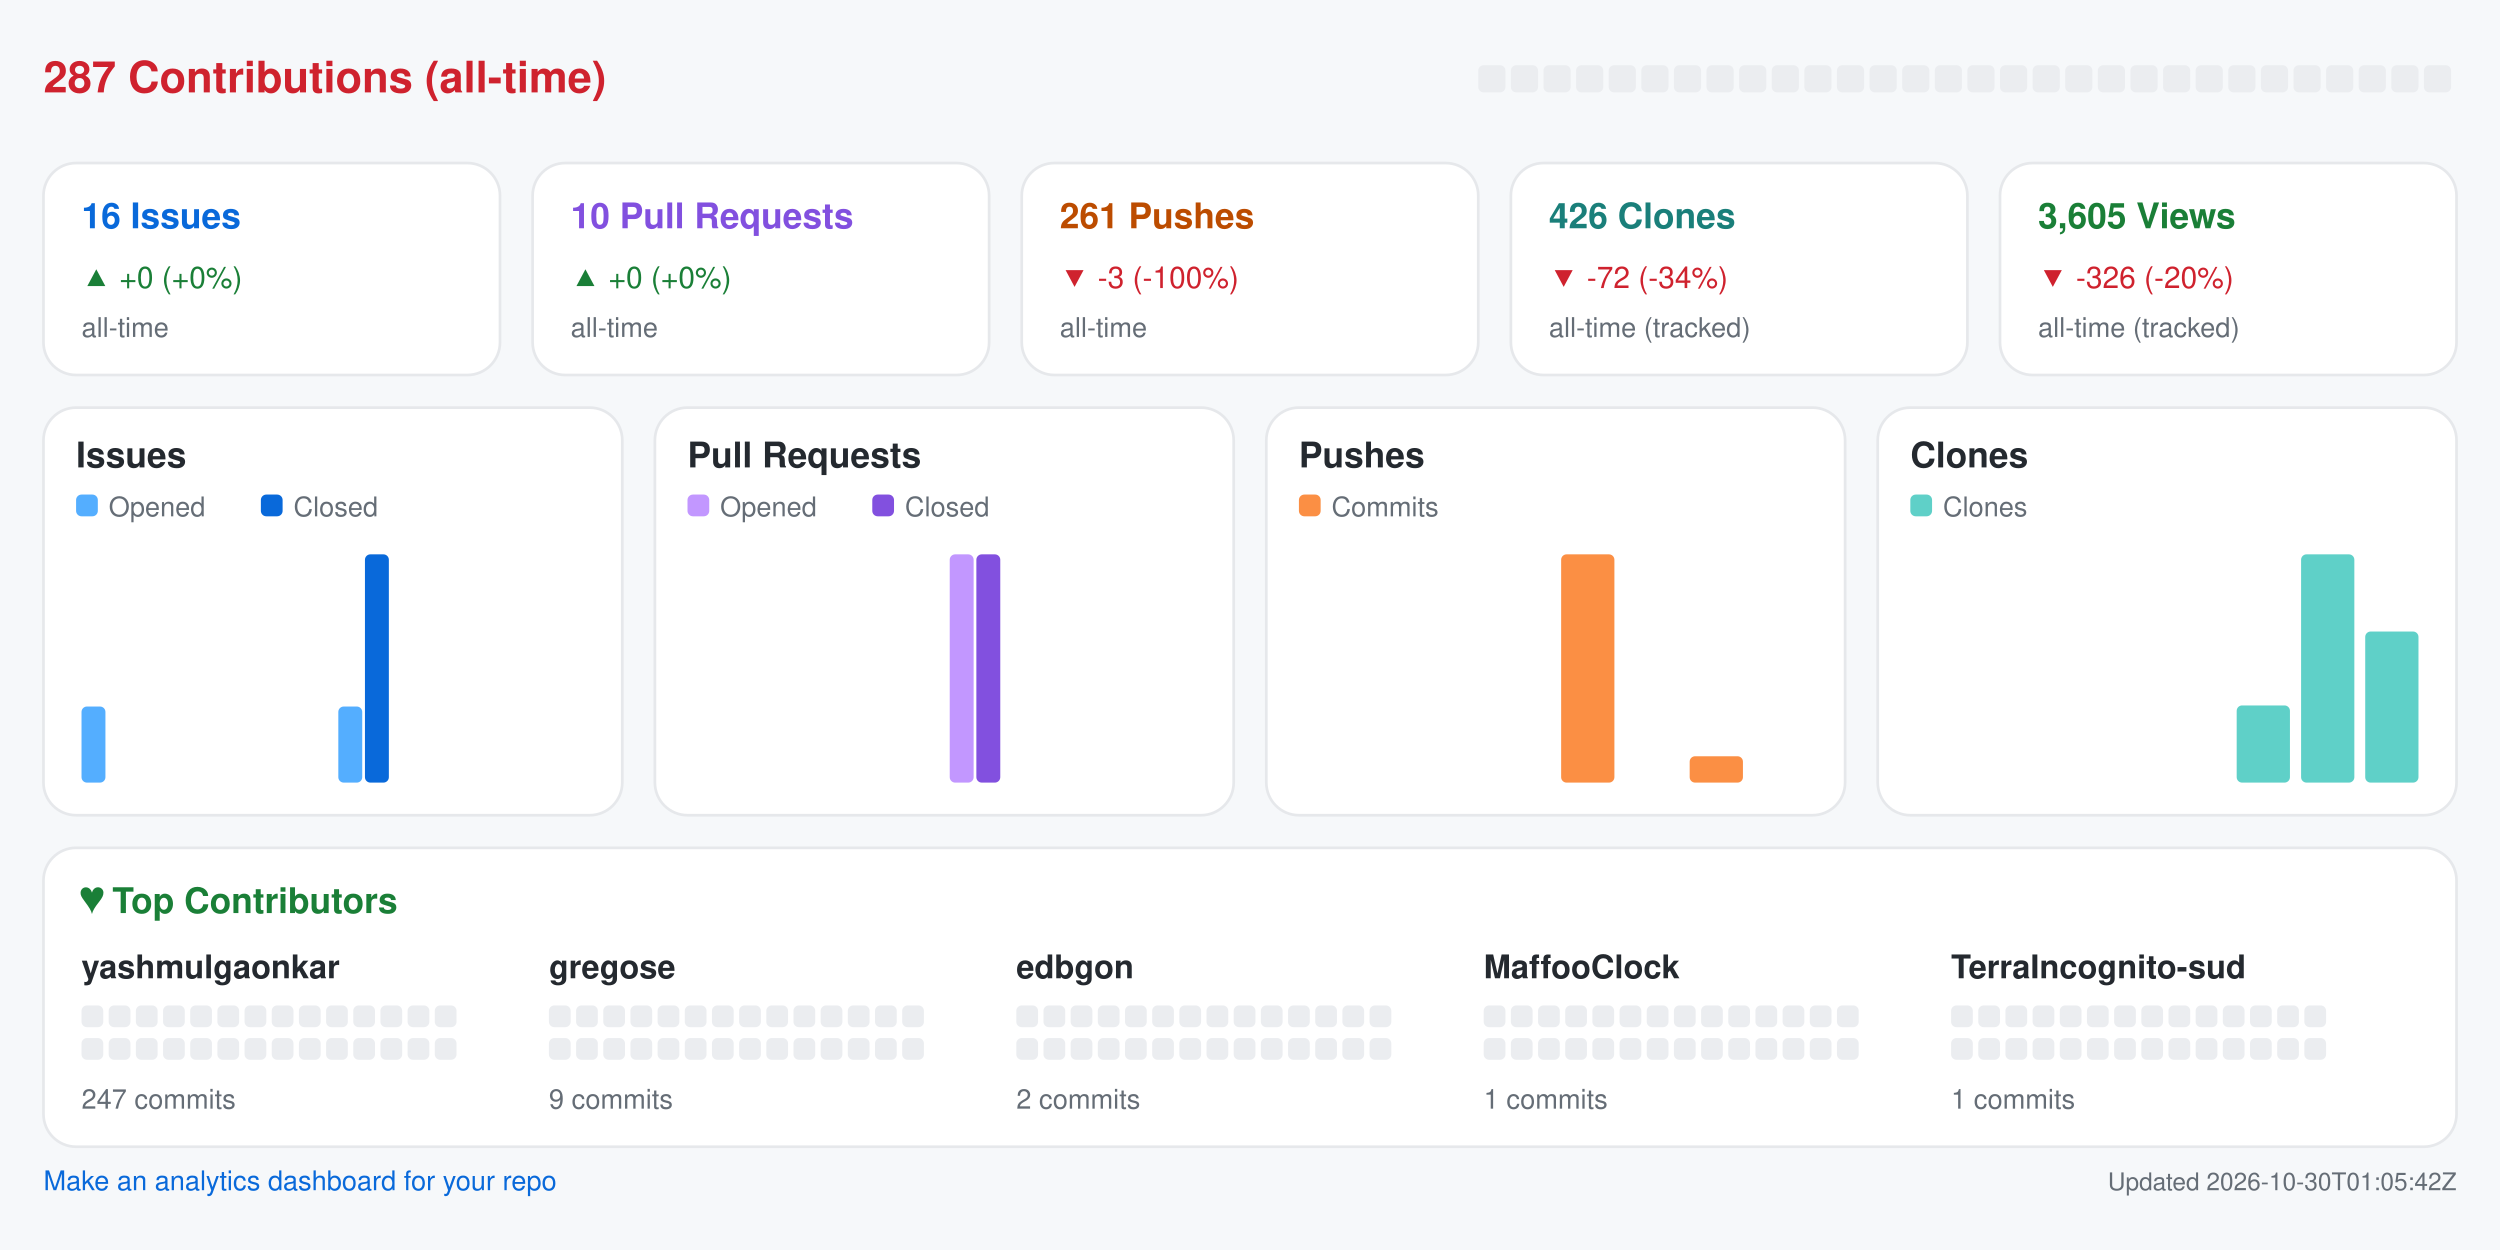
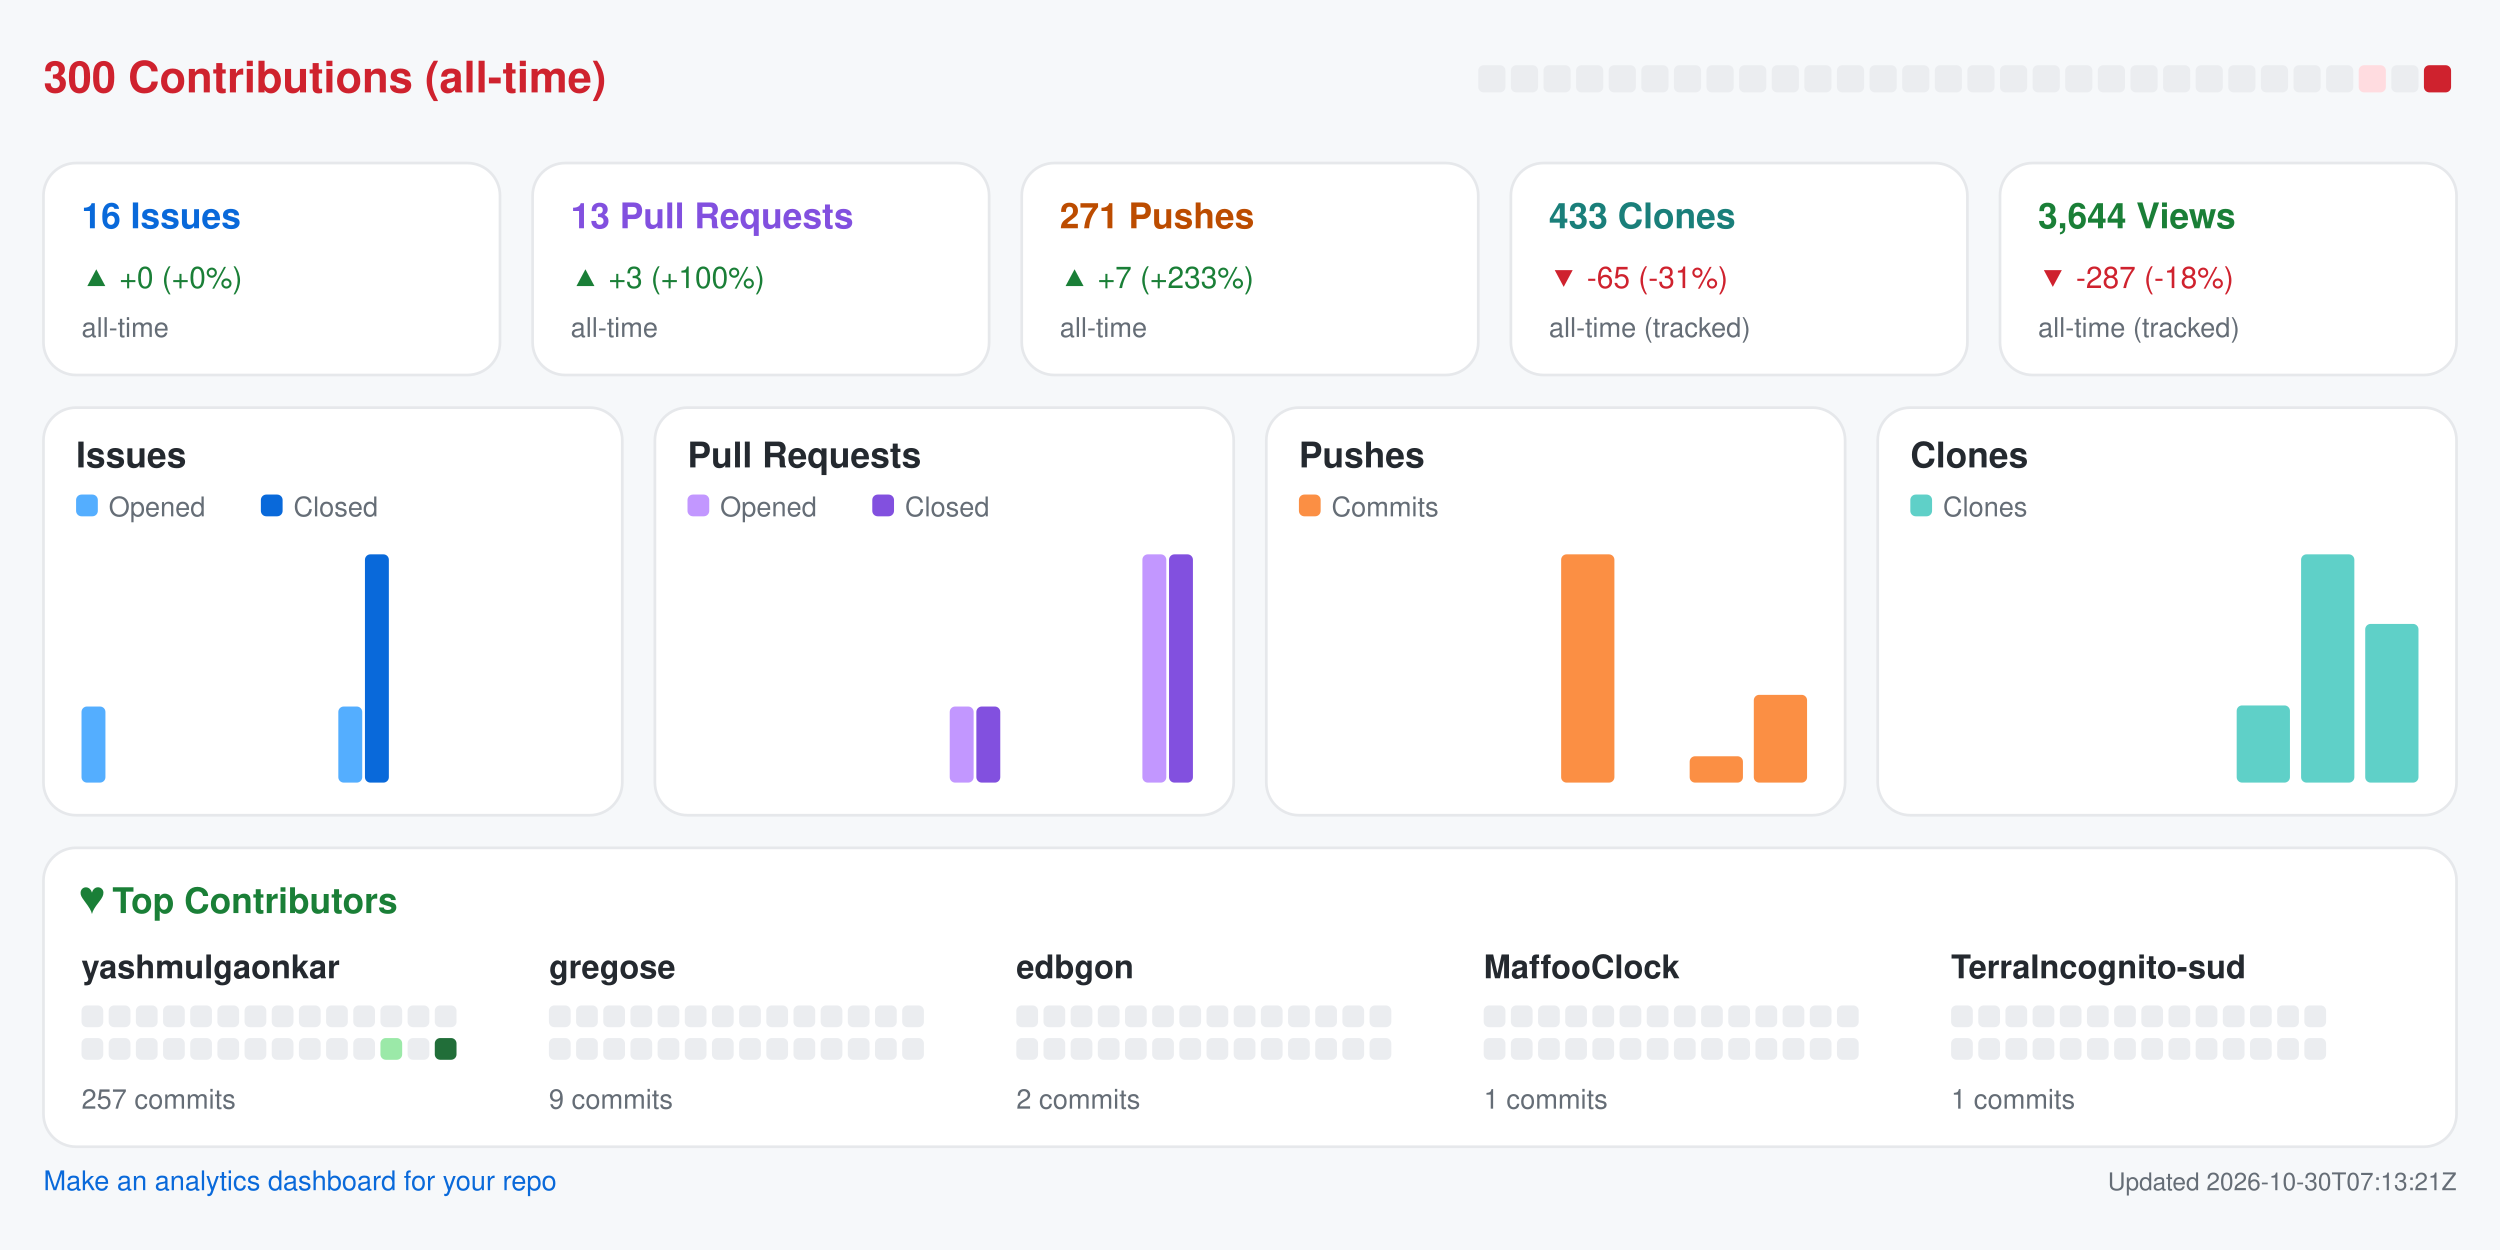
<svg xmlns="http://www.w3.org/2000/svg" width="920" height="460" viewBox="0 0 920 460" role="img" aria-label="Repository analytics for yashmulgaonkar/halo">
  <rect x="0.0" y="0.0" width="920.0" height="460.0" rx="0" fill="#f6f8fa" />
-   <text x="16.0" y="34.0" fill="#cf222e" font-size="16" font-family="-apple-system,BlinkMacSystemFont,Segoe UI,Helvetica,Arial,sans-serif" font-weight="600" text-anchor="start">287 Contributions (all-time)</text>
+   <text x="16.0" y="34.0" fill="#cf222e" font-size="16" font-family="-apple-system,BlinkMacSystemFont,Segoe UI,Helvetica,Arial,sans-serif" font-weight="600" text-anchor="start">300 Contributions (all-time)</text>
  <rect x="544.0" y="24.0" width="10.0" height="10.0" rx="2" fill="#ebedf0" />
  <rect x="556.0" y="24.0" width="10.0" height="10.0" rx="2" fill="#ebedf0" />
  <rect x="568.0" y="24.0" width="10.0" height="10.0" rx="2" fill="#ebedf0" />
  <rect x="580.0" y="24.0" width="10.0" height="10.0" rx="2" fill="#ebedf0" />
  <rect x="592.0" y="24.0" width="10.0" height="10.0" rx="2" fill="#ebedf0" />
  <rect x="604.0" y="24.0" width="10.0" height="10.0" rx="2" fill="#ebedf0" />
  <rect x="616.0" y="24.0" width="10.0" height="10.0" rx="2" fill="#ebedf0" />
  <rect x="628.0" y="24.0" width="10.0" height="10.0" rx="2" fill="#ebedf0" />
  <rect x="640.0" y="24.0" width="10.0" height="10.0" rx="2" fill="#ebedf0" />
  <rect x="652.0" y="24.0" width="10.0" height="10.0" rx="2" fill="#ebedf0" />
  <rect x="664.0" y="24.0" width="10.0" height="10.0" rx="2" fill="#ebedf0" />
  <rect x="676.0" y="24.0" width="10.0" height="10.0" rx="2" fill="#ebedf0" />
  <rect x="688.0" y="24.0" width="10.0" height="10.0" rx="2" fill="#ebedf0" />
  <rect x="700.0" y="24.0" width="10.0" height="10.0" rx="2" fill="#ebedf0" />
  <rect x="712.0" y="24.0" width="10.0" height="10.0" rx="2" fill="#ebedf0" />
  <rect x="724.0" y="24.0" width="10.0" height="10.0" rx="2" fill="#ebedf0" />
  <rect x="736.0" y="24.0" width="10.0" height="10.0" rx="2" fill="#ebedf0" />
  <rect x="748.0" y="24.0" width="10.0" height="10.0" rx="2" fill="#ebedf0" />
  <rect x="760.0" y="24.0" width="10.0" height="10.0" rx="2" fill="#ebedf0" />
  <rect x="772.0" y="24.0" width="10.0" height="10.0" rx="2" fill="#ebedf0" />
  <rect x="784.0" y="24.0" width="10.0" height="10.0" rx="2" fill="#ebedf0" />
  <rect x="796.0" y="24.0" width="10.0" height="10.0" rx="2" fill="#ebedf0" />
  <rect x="808.0" y="24.0" width="10.0" height="10.0" rx="2" fill="#ebedf0" />
  <rect x="820.0" y="24.0" width="10.0" height="10.0" rx="2" fill="#ebedf0" />
  <rect x="832.0" y="24.0" width="10.0" height="10.0" rx="2" fill="#ebedf0" />
  <rect x="844.0" y="24.0" width="10.0" height="10.0" rx="2" fill="#ebedf0" />
  <rect x="856.0" y="24.0" width="10.0" height="10.0" rx="2" fill="#ebedf0" />
-   <rect x="868.0" y="24.0" width="10.0" height="10.0" rx="2" fill="#ebedf0" />
+   <rect x="868.0" y="24.0" width="10.0" height="10.0" rx="2" fill="#ffdce0" />
  <rect x="880.0" y="24.0" width="10.0" height="10.0" rx="2" fill="#ebedf0" />
-   <rect x="892.0" y="24.0" width="10.0" height="10.0" rx="2" fill="#ebedf0" />
+   <rect x="892.0" y="24.0" width="10.0" height="10.0" rx="2" fill="#cf222e" />
  <rect x="16.0" y="60.0" width="168.0" height="78.0" rx="12" fill="#ffffff" stroke="#e6e8eb" />
  <text x="30.0" y="84.0" fill="#0969da" font-size="13" font-family="-apple-system,BlinkMacSystemFont,Segoe UI,Helvetica,Arial,sans-serif" font-weight="600" text-anchor="start">16 Issues</text>
  <text x="30.0" y="106.0" fill="#1a7f37" font-size="11" font-family="-apple-system,BlinkMacSystemFont,Segoe UI,Helvetica,Arial,sans-serif" font-weight="400" text-anchor="start">▲ +0 (+0%)</text>
  <text x="30.0" y="124.0" fill="#656d76" font-size="10" font-family="-apple-system,BlinkMacSystemFont,Segoe UI,Helvetica,Arial,sans-serif" font-weight="400" text-anchor="start">all-time</text>
  <rect x="196.0" y="60.0" width="168.0" height="78.0" rx="12" fill="#ffffff" stroke="#e6e8eb" />
-   <text x="210.0" y="84.0" fill="#8250df" font-size="13" font-family="-apple-system,BlinkMacSystemFont,Segoe UI,Helvetica,Arial,sans-serif" font-weight="600" text-anchor="start">10 Pull Requests</text>
-   <text x="210.0" y="106.0" fill="#1a7f37" font-size="11" font-family="-apple-system,BlinkMacSystemFont,Segoe UI,Helvetica,Arial,sans-serif" font-weight="400" text-anchor="start">▲ +0 (+0%)</text>
+   <text x="210.0" y="84.0" fill="#8250df" font-size="13" font-family="-apple-system,BlinkMacSystemFont,Segoe UI,Helvetica,Arial,sans-serif" font-weight="600" text-anchor="start">13 Pull Requests</text>
+   <text x="210.0" y="106.0" fill="#1a7f37" font-size="11" font-family="-apple-system,BlinkMacSystemFont,Segoe UI,Helvetica,Arial,sans-serif" font-weight="400" text-anchor="start">▲ +3 (+100%)</text>
  <text x="210.0" y="124.0" fill="#656d76" font-size="10" font-family="-apple-system,BlinkMacSystemFont,Segoe UI,Helvetica,Arial,sans-serif" font-weight="400" text-anchor="start">all-time</text>
  <rect x="376.0" y="60.0" width="168.0" height="78.0" rx="12" fill="#ffffff" stroke="#e6e8eb" />
-   <text x="390.0" y="84.0" fill="#bc4c00" font-size="13" font-family="-apple-system,BlinkMacSystemFont,Segoe UI,Helvetica,Arial,sans-serif" font-weight="600" text-anchor="start">261 Pushes</text>
-   <text x="390.0" y="106.0" fill="#cf222e" font-size="11" font-family="-apple-system,BlinkMacSystemFont,Segoe UI,Helvetica,Arial,sans-serif" font-weight="400" text-anchor="start">▼ -3 (-100%)</text>
+   <text x="390.0" y="84.0" fill="#bc4c00" font-size="13" font-family="-apple-system,BlinkMacSystemFont,Segoe UI,Helvetica,Arial,sans-serif" font-weight="600" text-anchor="start">271 Pushes</text>
+   <text x="390.0" y="106.0" fill="#1a7f37" font-size="11" font-family="-apple-system,BlinkMacSystemFont,Segoe UI,Helvetica,Arial,sans-serif" font-weight="400" text-anchor="start">▲ +7 (+233%)</text>
  <text x="390.0" y="124.0" fill="#656d76" font-size="10" font-family="-apple-system,BlinkMacSystemFont,Segoe UI,Helvetica,Arial,sans-serif" font-weight="400" text-anchor="start">all-time</text>
  <rect x="556.0" y="60.0" width="168.0" height="78.0" rx="12" fill="#ffffff" stroke="#e6e8eb" />
-   <text x="570.0" y="84.0" fill="#1a7f7a" font-size="13" font-family="-apple-system,BlinkMacSystemFont,Segoe UI,Helvetica,Arial,sans-serif" font-weight="600" text-anchor="start">426 Clones</text>
-   <text x="570.0" y="106.0" fill="#cf222e" font-size="11" font-family="-apple-system,BlinkMacSystemFont,Segoe UI,Helvetica,Arial,sans-serif" font-weight="400" text-anchor="start">▼ -72 (-34%)</text>
+   <text x="570.0" y="84.0" fill="#1a7f7a" font-size="13" font-family="-apple-system,BlinkMacSystemFont,Segoe UI,Helvetica,Arial,sans-serif" font-weight="600" text-anchor="start">433 Clones</text>
+   <text x="570.0" y="106.0" fill="#cf222e" font-size="11" font-family="-apple-system,BlinkMacSystemFont,Segoe UI,Helvetica,Arial,sans-serif" font-weight="400" text-anchor="start">▼ -65 (-31%)</text>
  <text x="570.0" y="124.0" fill="#656d76" font-size="10" font-family="-apple-system,BlinkMacSystemFont,Segoe UI,Helvetica,Arial,sans-serif" font-weight="400" text-anchor="start">all-time (tracked)</text>
  <rect x="736.0" y="60.0" width="168.0" height="78.0" rx="12" fill="#ffffff" stroke="#e6e8eb" />
-   <text x="750.0" y="84.0" fill="#1a7f37" font-size="13" font-family="-apple-system,BlinkMacSystemFont,Segoe UI,Helvetica,Arial,sans-serif" font-weight="600" text-anchor="start">3,605 Views</text>
-   <text x="750.0" y="106.0" fill="#cf222e" font-size="11" font-family="-apple-system,BlinkMacSystemFont,Segoe UI,Helvetica,Arial,sans-serif" font-weight="400" text-anchor="start">▼ -326 (-20%)</text>
+   <text x="750.0" y="84.0" fill="#1a7f37" font-size="13" font-family="-apple-system,BlinkMacSystemFont,Segoe UI,Helvetica,Arial,sans-serif" font-weight="600" text-anchor="start">3,644 Views</text>
+   <text x="750.0" y="106.0" fill="#cf222e" font-size="11" font-family="-apple-system,BlinkMacSystemFont,Segoe UI,Helvetica,Arial,sans-serif" font-weight="400" text-anchor="start">▼ -287 (-18%)</text>
  <text x="750.0" y="124.0" fill="#656d76" font-size="10" font-family="-apple-system,BlinkMacSystemFont,Segoe UI,Helvetica,Arial,sans-serif" font-weight="400" text-anchor="start">all-time (tracked)</text>
  <rect x="16.0" y="150.0" width="213.0" height="150.0" rx="12" fill="#ffffff" stroke="#e6e8eb" />
  <text x="28.0" y="172.0" fill="#24292f" font-size="13" font-family="-apple-system,BlinkMacSystemFont,Segoe UI,Helvetica,Arial,sans-serif" font-weight="600" text-anchor="start">Issues</text>
  <rect x="28.0" y="182.0" width="8.0" height="8.0" rx="2" fill="#54aeff" />
  <text x="40.0" y="190.0" fill="#656d76" font-size="10" font-family="-apple-system,BlinkMacSystemFont,Segoe UI,Helvetica,Arial,sans-serif" font-weight="400" text-anchor="start">Opened</text>
  <rect x="96.0" y="182.0" width="8.0" height="8.0" rx="2" fill="#0969da" />
  <text x="108.0" y="190.0" fill="#656d76" font-size="10" font-family="-apple-system,BlinkMacSystemFont,Segoe UI,Helvetica,Arial,sans-serif" font-weight="400" text-anchor="start">Closed</text>
  <rect x="30.0" y="260.0" width="8.8" height="28.0" rx="2" fill="#54aeff" />
  <rect x="39.8" y="288.0" width="8.8" height="0.0" rx="2" fill="#0969da" />
  <rect x="53.6" y="288.0" width="8.8" height="0.0" rx="2" fill="#54aeff" />
  <rect x="63.4" y="288.0" width="8.8" height="0.0" rx="2" fill="#0969da" />
  <rect x="77.2" y="288.0" width="8.8" height="0.0" rx="2" fill="#54aeff" />
  <rect x="87.1" y="288.0" width="8.8" height="0.0" rx="2" fill="#0969da" />
  <rect x="100.9" y="288.0" width="8.8" height="0.0" rx="2" fill="#54aeff" />
  <rect x="110.7" y="288.0" width="8.8" height="0.0" rx="2" fill="#0969da" />
  <rect x="124.5" y="260.0" width="8.8" height="28.0" rx="2" fill="#54aeff" />
  <rect x="134.3" y="204.0" width="8.8" height="84.0" rx="2" fill="#0969da" />
  <rect x="148.1" y="288.0" width="8.8" height="0.0" rx="2" fill="#54aeff" />
  <rect x="157.9" y="288.0" width="8.8" height="0.0" rx="2" fill="#0969da" />
  <rect x="171.8" y="288.0" width="8.8" height="0.0" rx="2" fill="#54aeff" />
  <rect x="181.6" y="288.0" width="8.8" height="0.0" rx="2" fill="#0969da" />
  <rect x="195.4" y="288.0" width="8.8" height="0.0" rx="2" fill="#54aeff" />
  <rect x="205.2" y="288.0" width="8.8" height="0.0" rx="2" fill="#0969da" />
  <rect x="241.0" y="150.0" width="213.0" height="150.0" rx="12" fill="#ffffff" stroke="#e6e8eb" />
  <text x="253.0" y="172.0" fill="#24292f" font-size="13" font-family="-apple-system,BlinkMacSystemFont,Segoe UI,Helvetica,Arial,sans-serif" font-weight="600" text-anchor="start">Pull Requests</text>
  <rect x="253.0" y="182.0" width="8.0" height="8.0" rx="2" fill="#c297ff" />
  <text x="265.0" y="190.0" fill="#656d76" font-size="10" font-family="-apple-system,BlinkMacSystemFont,Segoe UI,Helvetica,Arial,sans-serif" font-weight="400" text-anchor="start">Opened</text>
  <rect x="321.0" y="182.0" width="8.0" height="8.0" rx="2" fill="#8250df" />
  <text x="333.0" y="190.0" fill="#656d76" font-size="10" font-family="-apple-system,BlinkMacSystemFont,Segoe UI,Helvetica,Arial,sans-serif" font-weight="400" text-anchor="start">Closed</text>
  <rect x="255.0" y="288.0" width="8.8" height="0.0" rx="2" fill="#c297ff" />
  <rect x="264.8" y="288.0" width="8.8" height="0.0" rx="2" fill="#8250df" />
  <rect x="278.6" y="288.0" width="8.8" height="0.0" rx="2" fill="#c297ff" />
  <rect x="288.4" y="288.0" width="8.8" height="0.0" rx="2" fill="#8250df" />
  <rect x="302.2" y="288.0" width="8.8" height="0.0" rx="2" fill="#c297ff" />
  <rect x="312.1" y="288.0" width="8.8" height="0.0" rx="2" fill="#8250df" />
  <rect x="325.9" y="288.0" width="8.8" height="0.0" rx="2" fill="#c297ff" />
  <rect x="335.7" y="288.0" width="8.8" height="0.0" rx="2" fill="#8250df" />
-   <rect x="349.5" y="204.0" width="8.8" height="84.0" rx="2" fill="#c297ff" />
-   <rect x="359.3" y="204.0" width="8.8" height="84.0" rx="2" fill="#8250df" />
+   <rect x="349.5" y="260.0" width="8.8" height="28.0" rx="2" fill="#c297ff" />
+   <rect x="359.3" y="260.0" width="8.8" height="28.0" rx="2" fill="#8250df" />
  <rect x="373.1" y="288.0" width="8.8" height="0.0" rx="2" fill="#c297ff" />
  <rect x="382.9" y="288.0" width="8.8" height="0.0" rx="2" fill="#8250df" />
  <rect x="396.8" y="288.0" width="8.8" height="0.0" rx="2" fill="#c297ff" />
  <rect x="406.6" y="288.0" width="8.8" height="0.0" rx="2" fill="#8250df" />
-   <rect x="420.4" y="288.0" width="8.8" height="0.0" rx="2" fill="#c297ff" />
-   <rect x="430.2" y="288.0" width="8.8" height="0.0" rx="2" fill="#8250df" />
+   <rect x="420.4" y="204.0" width="8.8" height="84.0" rx="2" fill="#c297ff" />
+   <rect x="430.2" y="204.0" width="8.8" height="84.0" rx="2" fill="#8250df" />
  <rect x="466.0" y="150.0" width="213.0" height="150.0" rx="12" fill="#ffffff" stroke="#e6e8eb" />
  <text x="478.0" y="172.0" fill="#24292f" font-size="13" font-family="-apple-system,BlinkMacSystemFont,Segoe UI,Helvetica,Arial,sans-serif" font-weight="600" text-anchor="start">Pushes</text>
  <rect x="478.0" y="182.0" width="8.0" height="8.0" rx="2" fill="#fb8f44" />
  <text x="490.0" y="190.0" fill="#656d76" font-size="10" font-family="-apple-system,BlinkMacSystemFont,Segoe UI,Helvetica,Arial,sans-serif" font-weight="400" text-anchor="start">Commits</text>
  <rect x="480.0" y="288.0" width="19.6" height="0.0" rx="2" fill="#fb8f44" />
  <rect x="503.6" y="288.0" width="19.6" height="0.0" rx="2" fill="#fb8f44" />
  <rect x="527.2" y="288.0" width="19.6" height="0.0" rx="2" fill="#fb8f44" />
  <rect x="550.9" y="288.0" width="19.6" height="0.0" rx="2" fill="#fb8f44" />
  <rect x="574.5" y="204.0" width="19.6" height="84.0" rx="2" fill="#fb8f44" />
  <rect x="598.1" y="288.0" width="19.6" height="0.0" rx="2" fill="#fb8f44" />
  <rect x="621.8" y="278.3" width="19.6" height="9.7" rx="2" fill="#fb8f44" />
-   <rect x="645.4" y="288.0" width="19.6" height="0.0" rx="2" fill="#fb8f44" />
+   <rect x="645.4" y="255.7" width="19.6" height="32.3" rx="2" fill="#fb8f44" />
  <rect x="691.0" y="150.0" width="213.0" height="150.0" rx="12" fill="#ffffff" stroke="#e6e8eb" />
  <text x="703.0" y="172.0" fill="#24292f" font-size="13" font-family="-apple-system,BlinkMacSystemFont,Segoe UI,Helvetica,Arial,sans-serif" font-weight="600" text-anchor="start">Clones</text>
  <rect x="703.0" y="182.0" width="8.0" height="8.0" rx="2" fill="#5fd0c8" />
  <text x="715.0" y="190.0" fill="#656d76" font-size="10" font-family="-apple-system,BlinkMacSystemFont,Segoe UI,Helvetica,Arial,sans-serif" font-weight="400" text-anchor="start">Clones</text>
  <rect x="705.0" y="288.0" width="19.6" height="0.0" rx="2" fill="#5fd0c8" />
  <rect x="728.6" y="288.0" width="19.6" height="0.0" rx="2" fill="#5fd0c8" />
  <rect x="752.2" y="288.0" width="19.6" height="0.0" rx="2" fill="#5fd0c8" />
  <rect x="775.9" y="288.0" width="19.6" height="0.0" rx="2" fill="#5fd0c8" />
  <rect x="799.5" y="288.0" width="19.6" height="0.0" rx="2" fill="#5fd0c8" />
  <rect x="823.1" y="259.6" width="19.6" height="28.4" rx="2" fill="#5fd0c8" />
  <rect x="846.8" y="204.0" width="19.6" height="84.0" rx="2" fill="#5fd0c8" />
-   <rect x="870.4" y="232.4" width="19.6" height="55.6" rx="2" fill="#5fd0c8" />
+   <rect x="870.4" y="229.6" width="19.6" height="58.4" rx="2" fill="#5fd0c8" />
  <rect x="16.0" y="312.0" width="888.0" height="110.0" rx="12" fill="#ffffff" stroke="#e6e8eb" />
  <text x="30.0" y="336.0" fill="#1a7f37" font-size="13" font-family="-apple-system,BlinkMacSystemFont,Segoe UI,Helvetica,Arial,sans-serif" font-weight="600" text-anchor="start">♥  Top Contributors</text>
  <text x="30.0" y="360.0" fill="#24292f" font-size="12" font-family="-apple-system,BlinkMacSystemFont,Segoe UI,Helvetica,Arial,sans-serif" font-weight="600" text-anchor="start">yashmulgaonkar</text>
  <rect x="30.0" y="370.0" width="8.0" height="8.0" rx="2" fill="#ebedf0" />
  <rect x="40.0" y="370.0" width="8.0" height="8.0" rx="2" fill="#ebedf0" />
  <rect x="50.0" y="370.0" width="8.0" height="8.0" rx="2" fill="#ebedf0" />
  <rect x="60.0" y="370.0" width="8.0" height="8.0" rx="2" fill="#ebedf0" />
  <rect x="70.0" y="370.0" width="8.0" height="8.0" rx="2" fill="#ebedf0" />
  <rect x="80.0" y="370.0" width="8.0" height="8.0" rx="2" fill="#ebedf0" />
  <rect x="90.0" y="370.0" width="8.0" height="8.0" rx="2" fill="#ebedf0" />
  <rect x="100.0" y="370.0" width="8.0" height="8.0" rx="2" fill="#ebedf0" />
  <rect x="110.0" y="370.0" width="8.0" height="8.0" rx="2" fill="#ebedf0" />
  <rect x="120.0" y="370.0" width="8.0" height="8.0" rx="2" fill="#ebedf0" />
  <rect x="130.0" y="370.0" width="8.0" height="8.0" rx="2" fill="#ebedf0" />
  <rect x="140.0" y="370.0" width="8.0" height="8.0" rx="2" fill="#ebedf0" />
  <rect x="150.0" y="370.0" width="8.0" height="8.0" rx="2" fill="#ebedf0" />
  <rect x="160.0" y="370.0" width="8.0" height="8.0" rx="2" fill="#ebedf0" />
  <rect x="30.0" y="382.0" width="8.0" height="8.0" rx="2" fill="#ebedf0" />
  <rect x="40.0" y="382.0" width="8.0" height="8.0" rx="2" fill="#ebedf0" />
  <rect x="50.0" y="382.0" width="8.0" height="8.0" rx="2" fill="#ebedf0" />
  <rect x="60.0" y="382.0" width="8.0" height="8.0" rx="2" fill="#ebedf0" />
  <rect x="70.0" y="382.0" width="8.0" height="8.0" rx="2" fill="#ebedf0" />
  <rect x="80.0" y="382.0" width="8.0" height="8.0" rx="2" fill="#ebedf0" />
  <rect x="90.0" y="382.0" width="8.0" height="8.0" rx="2" fill="#ebedf0" />
  <rect x="100.0" y="382.0" width="8.0" height="8.0" rx="2" fill="#ebedf0" />
  <rect x="110.0" y="382.0" width="8.0" height="8.0" rx="2" fill="#ebedf0" />
  <rect x="120.0" y="382.0" width="8.0" height="8.0" rx="2" fill="#ebedf0" />
  <rect x="130.0" y="382.0" width="8.0" height="8.0" rx="2" fill="#ebedf0" />
-   <rect x="140.0" y="382.0" width="8.0" height="8.0" rx="2" fill="#ebedf0" />
+   <rect x="140.0" y="382.0" width="8.0" height="8.0" rx="2" fill="#9be9a8" />
  <rect x="150.0" y="382.0" width="8.0" height="8.0" rx="2" fill="#ebedf0" />
-   <rect x="160.0" y="382.0" width="8.0" height="8.0" rx="2" fill="#ebedf0" />
-   <text x="30.0" y="408.0" fill="#656d76" font-size="10" font-family="-apple-system,BlinkMacSystemFont,Segoe UI,Helvetica,Arial,sans-serif" font-weight="400" text-anchor="start">247 commits</text>
+   <rect x="160.0" y="382.0" width="8.0" height="8.0" rx="2" fill="#216e39" />
+   <text x="30.0" y="408.0" fill="#656d76" font-size="10" font-family="-apple-system,BlinkMacSystemFont,Segoe UI,Helvetica,Arial,sans-serif" font-weight="400" text-anchor="start">257 commits</text>
  <text x="202.0" y="360.0" fill="#24292f" font-size="12" font-family="-apple-system,BlinkMacSystemFont,Segoe UI,Helvetica,Arial,sans-serif" font-weight="600" text-anchor="start">gregose</text>
  <rect x="202.0" y="370.0" width="8.0" height="8.0" rx="2" fill="#ebedf0" />
  <rect x="212.0" y="370.0" width="8.0" height="8.0" rx="2" fill="#ebedf0" />
  <rect x="222.0" y="370.0" width="8.0" height="8.0" rx="2" fill="#ebedf0" />
  <rect x="232.0" y="370.0" width="8.0" height="8.0" rx="2" fill="#ebedf0" />
  <rect x="242.0" y="370.0" width="8.0" height="8.0" rx="2" fill="#ebedf0" />
  <rect x="252.0" y="370.0" width="8.0" height="8.0" rx="2" fill="#ebedf0" />
  <rect x="262.0" y="370.0" width="8.0" height="8.0" rx="2" fill="#ebedf0" />
  <rect x="272.0" y="370.0" width="8.0" height="8.0" rx="2" fill="#ebedf0" />
  <rect x="282.0" y="370.0" width="8.0" height="8.0" rx="2" fill="#ebedf0" />
  <rect x="292.0" y="370.0" width="8.0" height="8.0" rx="2" fill="#ebedf0" />
  <rect x="302.0" y="370.0" width="8.0" height="8.0" rx="2" fill="#ebedf0" />
  <rect x="312.0" y="370.0" width="8.0" height="8.0" rx="2" fill="#ebedf0" />
  <rect x="322.0" y="370.0" width="8.0" height="8.0" rx="2" fill="#ebedf0" />
  <rect x="332.0" y="370.0" width="8.0" height="8.0" rx="2" fill="#ebedf0" />
  <rect x="202.0" y="382.0" width="8.0" height="8.0" rx="2" fill="#ebedf0" />
  <rect x="212.0" y="382.0" width="8.0" height="8.0" rx="2" fill="#ebedf0" />
  <rect x="222.0" y="382.0" width="8.0" height="8.0" rx="2" fill="#ebedf0" />
  <rect x="232.0" y="382.0" width="8.0" height="8.0" rx="2" fill="#ebedf0" />
  <rect x="242.0" y="382.0" width="8.0" height="8.0" rx="2" fill="#ebedf0" />
  <rect x="252.0" y="382.0" width="8.0" height="8.0" rx="2" fill="#ebedf0" />
  <rect x="262.0" y="382.0" width="8.0" height="8.0" rx="2" fill="#ebedf0" />
  <rect x="272.0" y="382.0" width="8.0" height="8.0" rx="2" fill="#ebedf0" />
  <rect x="282.0" y="382.0" width="8.0" height="8.0" rx="2" fill="#ebedf0" />
  <rect x="292.0" y="382.0" width="8.0" height="8.0" rx="2" fill="#ebedf0" />
  <rect x="302.0" y="382.0" width="8.0" height="8.0" rx="2" fill="#ebedf0" />
  <rect x="312.0" y="382.0" width="8.0" height="8.0" rx="2" fill="#ebedf0" />
  <rect x="322.0" y="382.0" width="8.0" height="8.0" rx="2" fill="#ebedf0" />
  <rect x="332.0" y="382.0" width="8.0" height="8.0" rx="2" fill="#ebedf0" />
  <text x="202.0" y="408.0" fill="#656d76" font-size="10" font-family="-apple-system,BlinkMacSystemFont,Segoe UI,Helvetica,Arial,sans-serif" font-weight="400" text-anchor="start">9 commits</text>
  <text x="374.0" y="360.0" fill="#24292f" font-size="12" font-family="-apple-system,BlinkMacSystemFont,Segoe UI,Helvetica,Arial,sans-serif" font-weight="600" text-anchor="start">edbgon</text>
  <rect x="374.0" y="370.0" width="8.0" height="8.0" rx="2" fill="#ebedf0" />
  <rect x="384.0" y="370.0" width="8.0" height="8.0" rx="2" fill="#ebedf0" />
  <rect x="394.0" y="370.0" width="8.0" height="8.0" rx="2" fill="#ebedf0" />
  <rect x="404.0" y="370.0" width="8.0" height="8.0" rx="2" fill="#ebedf0" />
  <rect x="414.0" y="370.0" width="8.0" height="8.0" rx="2" fill="#ebedf0" />
  <rect x="424.0" y="370.0" width="8.0" height="8.0" rx="2" fill="#ebedf0" />
  <rect x="434.0" y="370.0" width="8.0" height="8.0" rx="2" fill="#ebedf0" />
  <rect x="444.0" y="370.0" width="8.0" height="8.0" rx="2" fill="#ebedf0" />
  <rect x="454.0" y="370.0" width="8.0" height="8.0" rx="2" fill="#ebedf0" />
  <rect x="464.0" y="370.0" width="8.0" height="8.0" rx="2" fill="#ebedf0" />
  <rect x="474.0" y="370.0" width="8.0" height="8.0" rx="2" fill="#ebedf0" />
  <rect x="484.0" y="370.0" width="8.0" height="8.0" rx="2" fill="#ebedf0" />
  <rect x="494.0" y="370.0" width="8.0" height="8.0" rx="2" fill="#ebedf0" />
  <rect x="504.0" y="370.0" width="8.0" height="8.0" rx="2" fill="#ebedf0" />
  <rect x="374.0" y="382.0" width="8.0" height="8.0" rx="2" fill="#ebedf0" />
  <rect x="384.0" y="382.0" width="8.0" height="8.0" rx="2" fill="#ebedf0" />
  <rect x="394.0" y="382.0" width="8.0" height="8.0" rx="2" fill="#ebedf0" />
  <rect x="404.0" y="382.0" width="8.0" height="8.0" rx="2" fill="#ebedf0" />
  <rect x="414.0" y="382.0" width="8.0" height="8.0" rx="2" fill="#ebedf0" />
  <rect x="424.0" y="382.0" width="8.0" height="8.0" rx="2" fill="#ebedf0" />
  <rect x="434.0" y="382.0" width="8.0" height="8.0" rx="2" fill="#ebedf0" />
  <rect x="444.0" y="382.0" width="8.0" height="8.0" rx="2" fill="#ebedf0" />
  <rect x="454.0" y="382.0" width="8.0" height="8.0" rx="2" fill="#ebedf0" />
  <rect x="464.0" y="382.0" width="8.0" height="8.0" rx="2" fill="#ebedf0" />
  <rect x="474.0" y="382.0" width="8.0" height="8.0" rx="2" fill="#ebedf0" />
  <rect x="484.0" y="382.0" width="8.0" height="8.0" rx="2" fill="#ebedf0" />
  <rect x="494.0" y="382.0" width="8.0" height="8.0" rx="2" fill="#ebedf0" />
  <rect x="504.0" y="382.0" width="8.0" height="8.0" rx="2" fill="#ebedf0" />
  <text x="374.0" y="408.0" fill="#656d76" font-size="10" font-family="-apple-system,BlinkMacSystemFont,Segoe UI,Helvetica,Arial,sans-serif" font-weight="400" text-anchor="start">2 commits</text>
  <text x="546.0" y="360.0" fill="#24292f" font-size="12" font-family="-apple-system,BlinkMacSystemFont,Segoe UI,Helvetica,Arial,sans-serif" font-weight="600" text-anchor="start">MaffooClock</text>
  <rect x="546.0" y="370.0" width="8.0" height="8.0" rx="2" fill="#ebedf0" />
  <rect x="556.0" y="370.0" width="8.0" height="8.0" rx="2" fill="#ebedf0" />
  <rect x="566.0" y="370.0" width="8.0" height="8.0" rx="2" fill="#ebedf0" />
  <rect x="576.0" y="370.0" width="8.0" height="8.0" rx="2" fill="#ebedf0" />
  <rect x="586.0" y="370.0" width="8.0" height="8.0" rx="2" fill="#ebedf0" />
  <rect x="596.0" y="370.0" width="8.0" height="8.0" rx="2" fill="#ebedf0" />
  <rect x="606.0" y="370.0" width="8.0" height="8.0" rx="2" fill="#ebedf0" />
  <rect x="616.0" y="370.0" width="8.0" height="8.0" rx="2" fill="#ebedf0" />
  <rect x="626.0" y="370.0" width="8.0" height="8.0" rx="2" fill="#ebedf0" />
  <rect x="636.0" y="370.0" width="8.0" height="8.0" rx="2" fill="#ebedf0" />
  <rect x="646.0" y="370.0" width="8.0" height="8.0" rx="2" fill="#ebedf0" />
  <rect x="656.0" y="370.0" width="8.0" height="8.0" rx="2" fill="#ebedf0" />
  <rect x="666.0" y="370.0" width="8.0" height="8.0" rx="2" fill="#ebedf0" />
  <rect x="676.0" y="370.0" width="8.0" height="8.0" rx="2" fill="#ebedf0" />
  <rect x="546.0" y="382.0" width="8.0" height="8.0" rx="2" fill="#ebedf0" />
  <rect x="556.0" y="382.0" width="8.0" height="8.0" rx="2" fill="#ebedf0" />
  <rect x="566.0" y="382.0" width="8.0" height="8.0" rx="2" fill="#ebedf0" />
  <rect x="576.0" y="382.0" width="8.0" height="8.0" rx="2" fill="#ebedf0" />
  <rect x="586.0" y="382.0" width="8.0" height="8.0" rx="2" fill="#ebedf0" />
  <rect x="596.0" y="382.0" width="8.0" height="8.0" rx="2" fill="#ebedf0" />
  <rect x="606.0" y="382.0" width="8.0" height="8.0" rx="2" fill="#ebedf0" />
  <rect x="616.0" y="382.0" width="8.0" height="8.0" rx="2" fill="#ebedf0" />
  <rect x="626.0" y="382.0" width="8.0" height="8.0" rx="2" fill="#ebedf0" />
  <rect x="636.0" y="382.0" width="8.0" height="8.0" rx="2" fill="#ebedf0" />
  <rect x="646.0" y="382.0" width="8.0" height="8.0" rx="2" fill="#ebedf0" />
  <rect x="656.0" y="382.0" width="8.0" height="8.0" rx="2" fill="#ebedf0" />
  <rect x="666.0" y="382.0" width="8.0" height="8.0" rx="2" fill="#ebedf0" />
  <rect x="676.0" y="382.0" width="8.0" height="8.0" rx="2" fill="#ebedf0" />
  <text x="546.0" y="408.0" fill="#656d76" font-size="10" font-family="-apple-system,BlinkMacSystemFont,Segoe UI,Helvetica,Arial,sans-serif" font-weight="400" text-anchor="start">1 commits</text>
  <text x="718.0" y="360.0" fill="#24292f" font-size="12" font-family="-apple-system,BlinkMacSystemFont,Segoe UI,Helvetica,Arial,sans-serif" font-weight="600" text-anchor="start">TerraIncognito-sud</text>
  <rect x="718.0" y="370.0" width="8.0" height="8.0" rx="2" fill="#ebedf0" />
  <rect x="728.0" y="370.0" width="8.0" height="8.0" rx="2" fill="#ebedf0" />
  <rect x="738.0" y="370.0" width="8.0" height="8.0" rx="2" fill="#ebedf0" />
  <rect x="748.0" y="370.0" width="8.0" height="8.0" rx="2" fill="#ebedf0" />
  <rect x="758.0" y="370.0" width="8.0" height="8.0" rx="2" fill="#ebedf0" />
  <rect x="768.0" y="370.0" width="8.0" height="8.0" rx="2" fill="#ebedf0" />
  <rect x="778.0" y="370.0" width="8.0" height="8.0" rx="2" fill="#ebedf0" />
  <rect x="788.0" y="370.0" width="8.0" height="8.0" rx="2" fill="#ebedf0" />
  <rect x="798.0" y="370.0" width="8.0" height="8.0" rx="2" fill="#ebedf0" />
  <rect x="808.0" y="370.0" width="8.0" height="8.0" rx="2" fill="#ebedf0" />
  <rect x="818.0" y="370.0" width="8.0" height="8.0" rx="2" fill="#ebedf0" />
  <rect x="828.0" y="370.0" width="8.0" height="8.0" rx="2" fill="#ebedf0" />
  <rect x="838.0" y="370.0" width="8.0" height="8.0" rx="2" fill="#ebedf0" />
  <rect x="848.0" y="370.0" width="8.0" height="8.0" rx="2" fill="#ebedf0" />
  <rect x="718.0" y="382.0" width="8.0" height="8.0" rx="2" fill="#ebedf0" />
  <rect x="728.0" y="382.0" width="8.0" height="8.0" rx="2" fill="#ebedf0" />
  <rect x="738.0" y="382.0" width="8.0" height="8.0" rx="2" fill="#ebedf0" />
  <rect x="748.0" y="382.0" width="8.0" height="8.0" rx="2" fill="#ebedf0" />
  <rect x="758.0" y="382.0" width="8.0" height="8.0" rx="2" fill="#ebedf0" />
  <rect x="768.0" y="382.0" width="8.0" height="8.0" rx="2" fill="#ebedf0" />
  <rect x="778.0" y="382.0" width="8.0" height="8.0" rx="2" fill="#ebedf0" />
  <rect x="788.0" y="382.0" width="8.0" height="8.0" rx="2" fill="#ebedf0" />
  <rect x="798.0" y="382.0" width="8.0" height="8.0" rx="2" fill="#ebedf0" />
  <rect x="808.0" y="382.0" width="8.0" height="8.0" rx="2" fill="#ebedf0" />
  <rect x="818.0" y="382.0" width="8.0" height="8.0" rx="2" fill="#ebedf0" />
  <rect x="828.0" y="382.0" width="8.0" height="8.0" rx="2" fill="#ebedf0" />
  <rect x="838.0" y="382.0" width="8.0" height="8.0" rx="2" fill="#ebedf0" />
  <rect x="848.0" y="382.0" width="8.0" height="8.0" rx="2" fill="#ebedf0" />
  <text x="718.0" y="408.0" fill="#656d76" font-size="10" font-family="-apple-system,BlinkMacSystemFont,Segoe UI,Helvetica,Arial,sans-serif" font-weight="400" text-anchor="start">1 commits</text>
  <a href="https://github.com/yashmulgaonkar/repo-analytics" target="_blank" rel="noopener noreferrer">
    <text x="16.0" y="438.0" fill="#0969da" font-size="10" font-family="-apple-system,BlinkMacSystemFont,Segoe UI,Helvetica,Arial,sans-serif" font-weight="400" text-anchor="start">Make an analytics dashboard for your repo</text>
  </a>
-   <text x="904.0" y="438.0" fill="#656d76" font-size="9" font-family="-apple-system,BlinkMacSystemFont,Segoe UI,Helvetica,Arial,sans-serif" font-weight="400" text-anchor="end">Updated 2026-10-30T01:05:42Z</text>
+   <text x="904.0" y="438.0" fill="#656d76" font-size="9" font-family="-apple-system,BlinkMacSystemFont,Segoe UI,Helvetica,Arial,sans-serif" font-weight="400" text-anchor="end">Updated 2026-10-30T07:13:21Z</text>
</svg>
